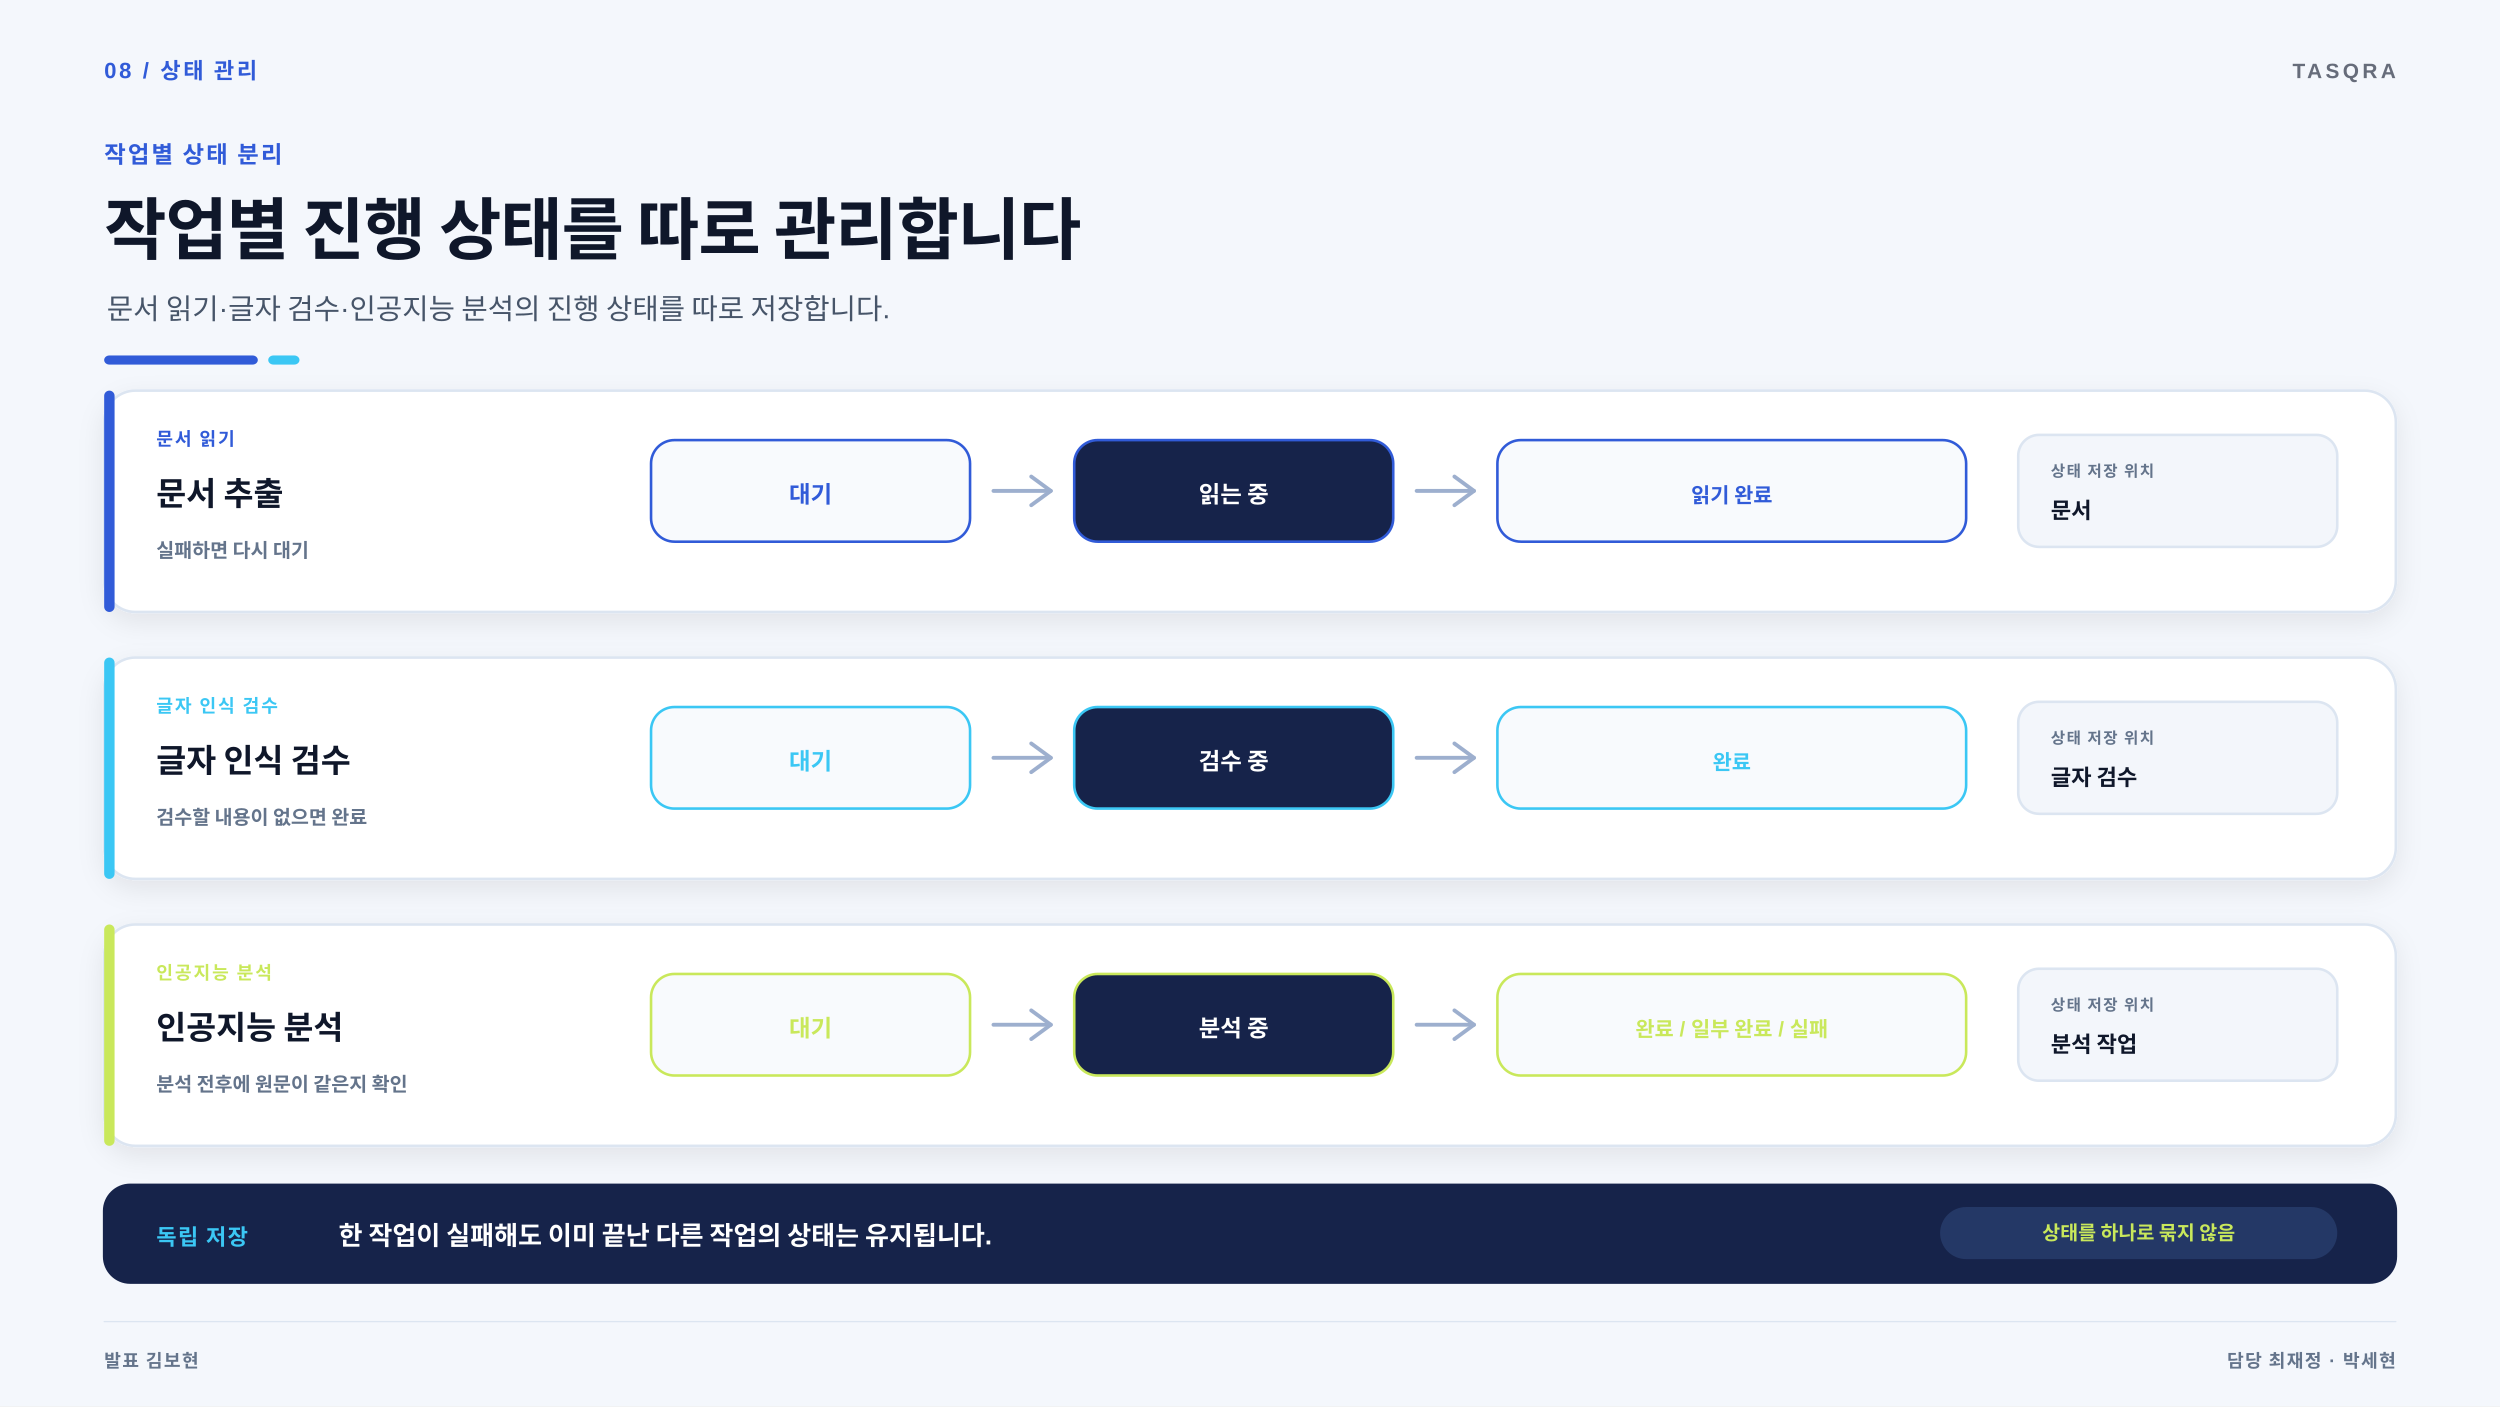
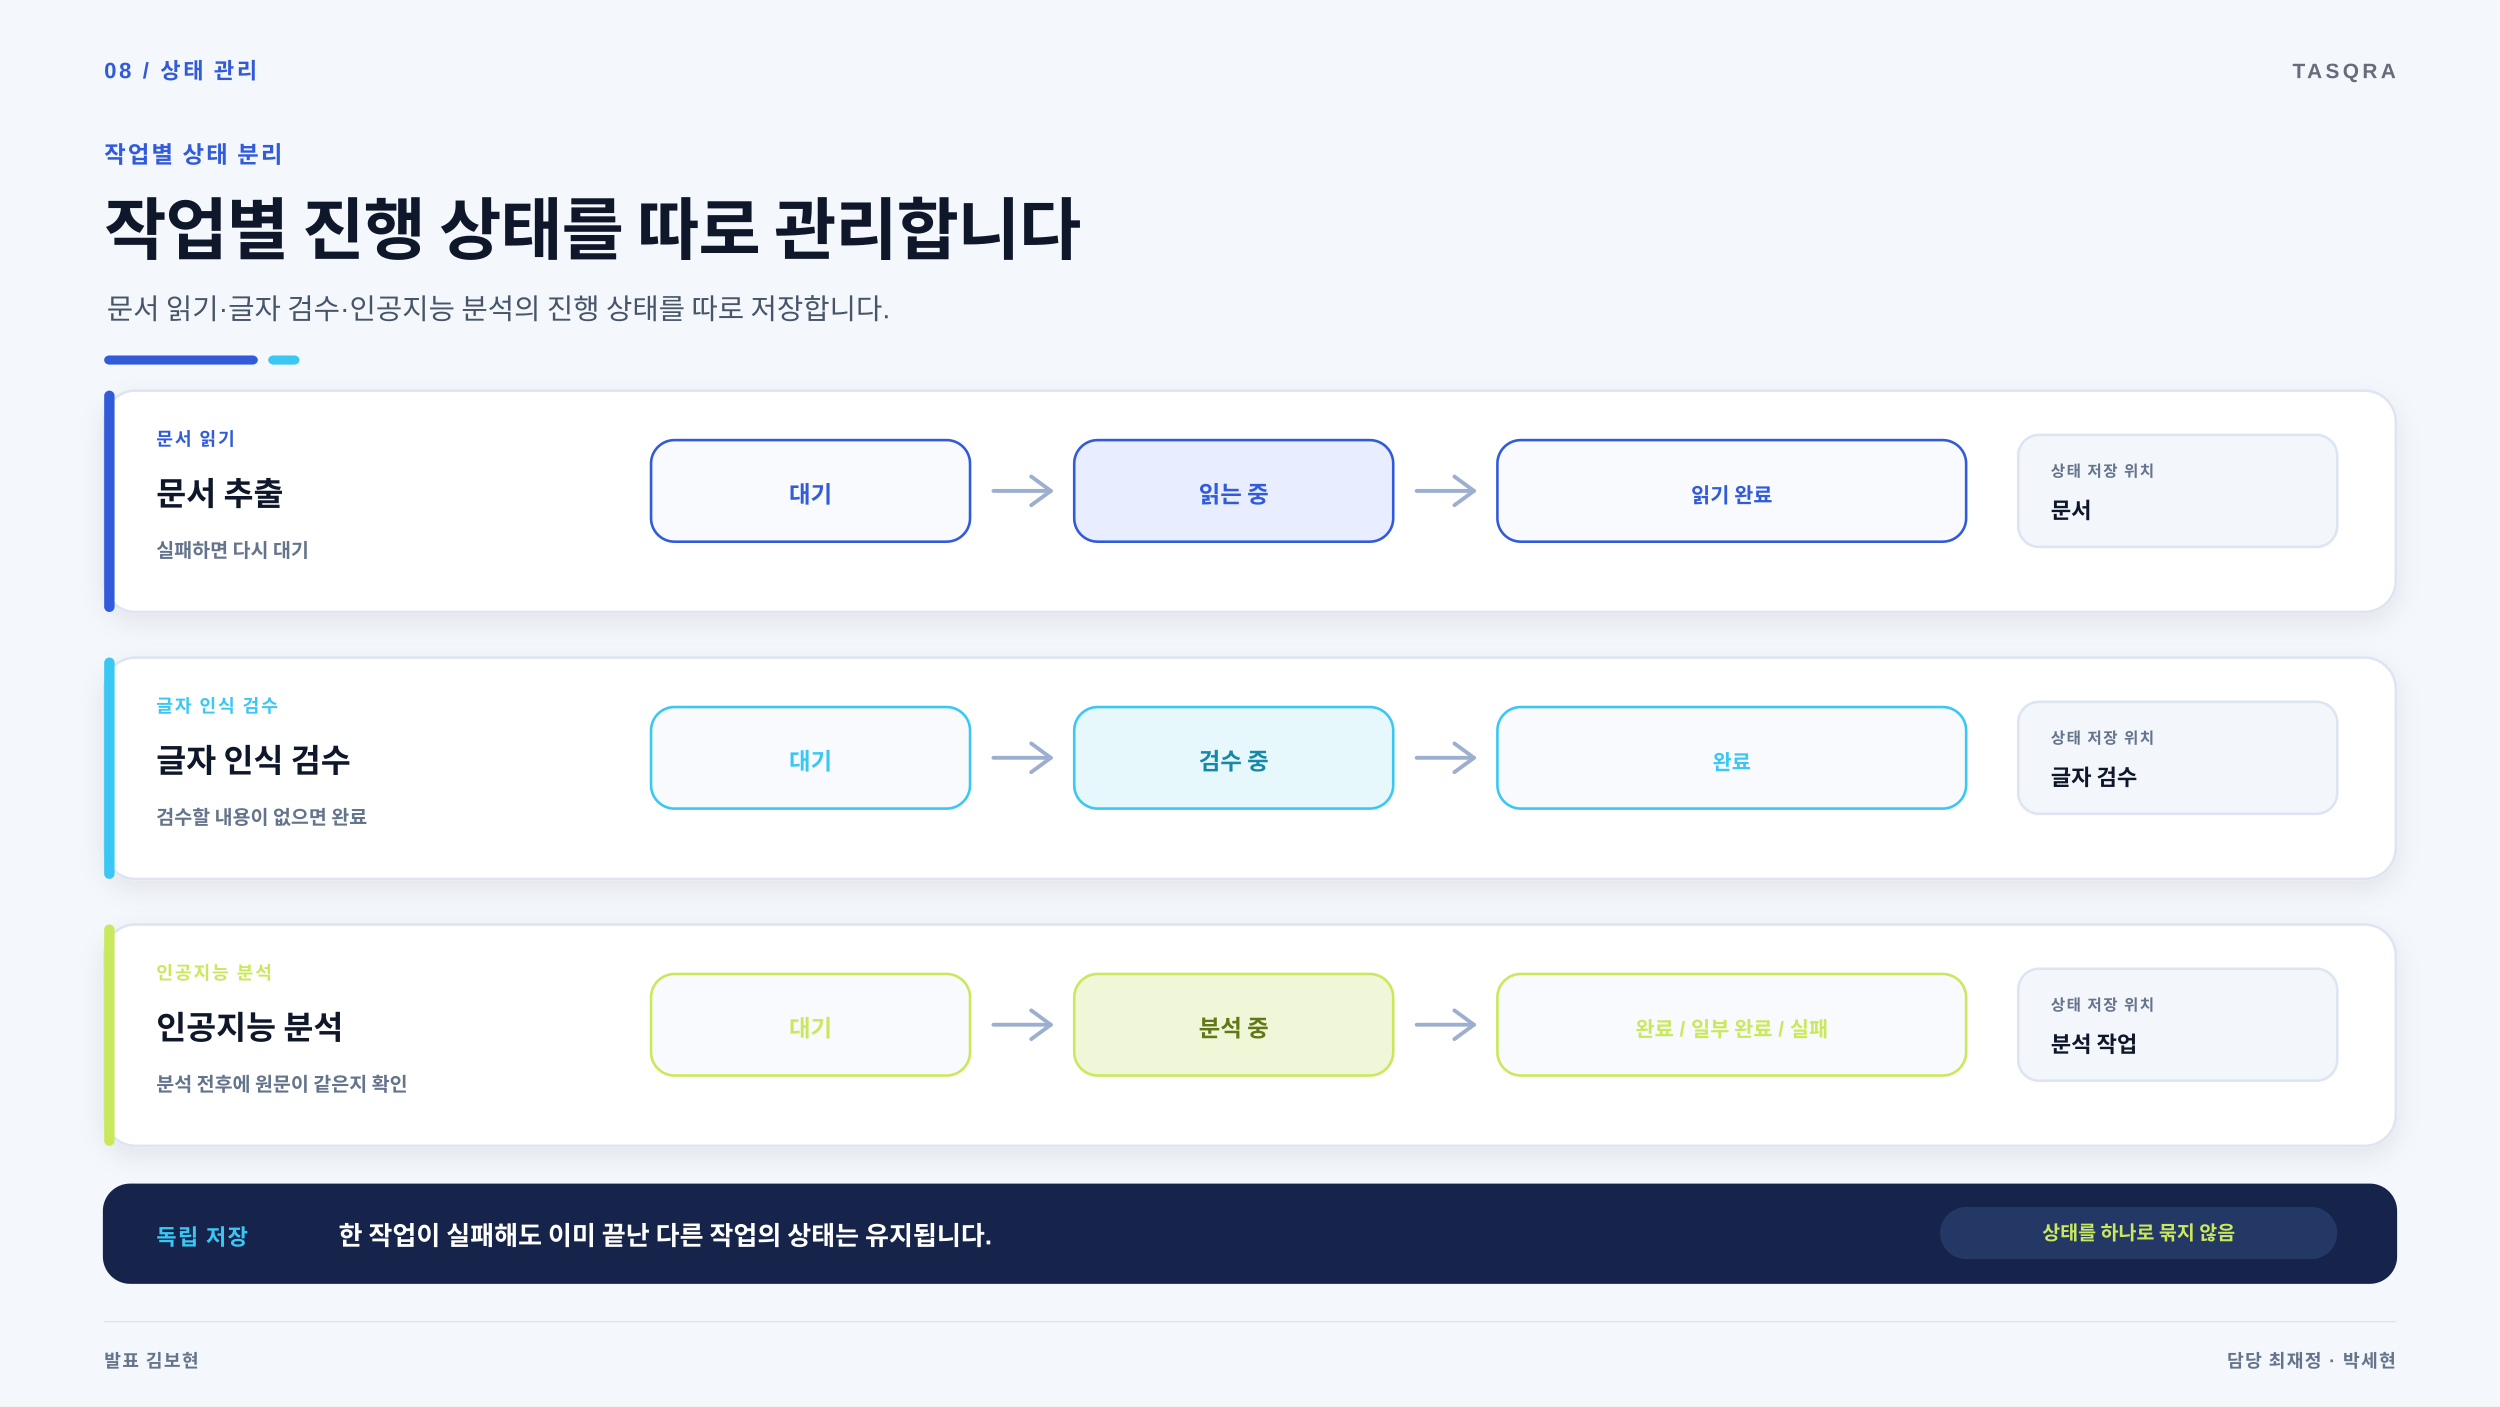
<svg xmlns="http://www.w3.org/2000/svg" width="1920" height="1080" viewBox="0 0 1920 1080">
  <defs>
    <style>@font-face{font-family:NotoKR;src:url("../../포트폴리오/NotoSansKR.ttf") format("truetype");} text{font-family:NotoKR,Arial,sans-serif;}</style>
    <filter id="shadow" x="-20%" y="-20%" width="140%" height="140%">
      <feDropShadow dx="0" dy="12" stdDeviation="16" flood-color="#0E162F" flood-opacity="0.11" />
    </filter>
    <filter id="softShadow" x="-20%" y="-20%" width="140%" height="140%">
      <feDropShadow dx="0" dy="7" stdDeviation="10" flood-color="#0E162F" flood-opacity="0.08" />
    </filter>
  </defs>
  <rect x="0" y="0" width="1920" height="1080" rx="0" fill="#F4F7FC" stroke="none" stroke-width="0" opacity="1" />
  <text x="80" y="60" font-family="NotoKR, Arial, sans-serif" font-size="17" font-weight="800" font-style="normal" fill="#315BD8" text-anchor="start" letter-spacing="2" opacity="1">08  /  상태 관리</text>
  <text x="1840" y="60" font-family="NotoKR, Arial, sans-serif" font-size="16" font-weight="800" font-style="normal" fill="#0F172A" text-anchor="end" letter-spacing="2.6" opacity="0.62">TASQRA</text>
  <line x1="80" y1="1015" x2="1840" y2="1015" stroke="#DCE5F1" stroke-width="1" stroke-linecap="round" opacity="1" />
  <text x="80" y="1050" font-family="NotoKR, Arial, sans-serif" font-size="14" font-weight="700" font-style="normal" fill="#64748B" text-anchor="start" letter-spacing="1" opacity="1">발표  김보현</text>
  <text x="1840" y="1050" font-family="NotoKR, Arial, sans-serif" font-size="14" font-weight="700" font-style="normal" fill="#64748B" text-anchor="end" letter-spacing="1" opacity="1">담당  최재정 · 박세현</text>
  <text x="80" y="125" font-family="NotoKR, Arial, sans-serif" font-size="18" font-weight="800" font-style="normal" fill="#315BD8" text-anchor="start" letter-spacing="1.6" opacity="1">작업별 상태 분리</text>
  <text x="80" y="195" font-family="NotoKR, Arial, sans-serif" font-size="52" font-weight="800" font-style="normal" fill="#0F172A" text-anchor="start" letter-spacing="-0.8" opacity="1">작업별 진행 상태를 따로 관리합니다</text>
  <text x="82" y="245" font-family="NotoKR, Arial, sans-serif" font-size="22" font-weight="500" font-style="normal" fill="#475569" text-anchor="start" letter-spacing="0" opacity="1">문서 읽기·글자 검수·인공지능 분석의 진행 상태를 따로 저장합니다.</text>
  <rect x="80" y="273" width="118" height="7" rx="4" fill="#315BD8" stroke="none" stroke-width="0" opacity="1" />
  <rect x="206" y="273" width="24" height="7" rx="4" fill="#3BC7F4" stroke="none" stroke-width="0" opacity="1" />
  <rect x="80" y="300" width="1760" height="170" rx="24" fill="#FFFFFF" stroke="#DCE5F1" stroke-width="2" opacity="1" filter="url(#softShadow)" />
  <rect x="80" y="300" width="8" height="170" rx="4" fill="#315BD8" stroke="none" stroke-width="0" opacity="1" />
  <text x="120" y="342" font-family="NotoKR, Arial, sans-serif" font-size="14" font-weight="800" font-style="normal" fill="#315BD8" text-anchor="start" letter-spacing="1.4" opacity="1">문서 읽기</text>
  <text x="120" y="388" font-family="NotoKR, Arial, sans-serif" font-size="25" font-weight="800" font-style="normal" fill="#0F172A" text-anchor="start" letter-spacing="0" opacity="1">문서 추출</text>
  <text x="120" y="428" font-family="NotoKR, Arial, sans-serif" font-size="15" font-weight="600" font-style="normal" fill="#64748B" text-anchor="start" letter-spacing="0" opacity="1">실패하면 다시 대기</text>
  <rect x="500" y="338" width="245" height="78" rx="18" fill="#F8FAFD" stroke="#315BD8" stroke-width="2" opacity="1" />
  <text x="622.5" y="386" font-family="NotoKR, Arial, sans-serif" font-size="18" font-weight="800" font-style="normal" fill="#315BD8" text-anchor="middle" letter-spacing="0" opacity="1">대기</text>
  <line x1="763" y1="377" x2="807" y2="377" stroke="#9DAFCE" stroke-width="3" stroke-linecap="round" opacity="1" />
  <path d="M 792 366 L 807 377 L 792 388" fill="none" stroke="#9DAFCE" stroke-width="3" stroke-linecap="round" stroke-linejoin="round" />
-   <rect x="825" y="338" width="245" height="78" rx="18" fill="#16234A" stroke="#315BD8" stroke-width="2" opacity="1" />
-   <text x="947.5" y="386" font-family="NotoKR, Arial, sans-serif" font-size="18" font-weight="800" font-style="normal" fill="#FFFFFF" text-anchor="middle" letter-spacing="0" opacity="1">읽는 중</text>
+   <rect x="825" y="338" width="245" height="78" rx="18" fill="#E8EEFF" stroke="#315BD8" stroke-width="2" opacity="1" />
+   <text x="947.5" y="386" font-family="NotoKR, Arial, sans-serif" font-size="18" font-weight="800" font-style="normal" fill="#315BD8" text-anchor="middle" letter-spacing="0" opacity="1">읽는 중</text>
  <line x1="1088" y1="377" x2="1132" y2="377" stroke="#9DAFCE" stroke-width="3" stroke-linecap="round" opacity="1" />
  <path d="M 1117 366 L 1132 377 L 1117 388" fill="none" stroke="#9DAFCE" stroke-width="3" stroke-linecap="round" stroke-linejoin="round" />
  <rect x="1150" y="338" width="360" height="78" rx="18" fill="#F8FAFD" stroke="#315BD8" stroke-width="2" opacity="1" />
  <text x="1330.0" y="386" font-family="NotoKR, Arial, sans-serif" font-size="16" font-weight="800" font-style="normal" fill="#315BD8" text-anchor="middle" letter-spacing="0" opacity="1">읽기 완료</text>
  <rect x="1550" y="334" width="245" height="86" rx="16" fill="#F3F6FB" stroke="#DCE5F1" stroke-width="2" opacity="1" />
  <text x="1575" y="366" font-family="NotoKR, Arial, sans-serif" font-size="12" font-weight="800" font-style="normal" fill="#64748B" text-anchor="start" letter-spacing="1.1" opacity="1">상태 저장 위치</text>
  <text x="1575" y="398" font-family="NotoKR, Arial, sans-serif" font-size="17" font-weight="700" font-style="normal" fill="#0F172A" text-anchor="start" letter-spacing="0" opacity="1">문서</text>
  <rect x="80" y="505" width="1760" height="170" rx="24" fill="#FFFFFF" stroke="#DCE5F1" stroke-width="2" opacity="1" filter="url(#softShadow)" />
  <rect x="80" y="505" width="8" height="170" rx="4" fill="#3BC7F4" stroke="none" stroke-width="0" opacity="1" />
  <text x="120" y="547" font-family="NotoKR, Arial, sans-serif" font-size="14" font-weight="800" font-style="normal" fill="#3BC7F4" text-anchor="start" letter-spacing="1.4" opacity="1">글자 인식 검수</text>
  <text x="120" y="593" font-family="NotoKR, Arial, sans-serif" font-size="25" font-weight="800" font-style="normal" fill="#0F172A" text-anchor="start" letter-spacing="0" opacity="1">글자 인식 검수</text>
  <text x="120" y="633" font-family="NotoKR, Arial, sans-serif" font-size="15" font-weight="600" font-style="normal" fill="#64748B" text-anchor="start" letter-spacing="0" opacity="1">검수할 내용이 없으면 완료</text>
  <rect x="500" y="543" width="245" height="78" rx="18" fill="#F8FAFD" stroke="#3BC7F4" stroke-width="2" opacity="1" />
  <text x="622.5" y="591" font-family="NotoKR, Arial, sans-serif" font-size="18" font-weight="800" font-style="normal" fill="#3BC7F4" text-anchor="middle" letter-spacing="0" opacity="1">대기</text>
  <line x1="763" y1="582" x2="807" y2="582" stroke="#9DAFCE" stroke-width="3" stroke-linecap="round" opacity="1" />
  <path d="M 792 571 L 807 582 L 792 593" fill="none" stroke="#9DAFCE" stroke-width="3" stroke-linecap="round" stroke-linejoin="round" />
-   <rect x="825" y="543" width="245" height="78" rx="18" fill="#16234A" stroke="#3BC7F4" stroke-width="2" opacity="1" />
-   <text x="947.5" y="591" font-family="NotoKR, Arial, sans-serif" font-size="18" font-weight="800" font-style="normal" fill="#FFFFFF" text-anchor="middle" letter-spacing="0" opacity="1">검수 중</text>
+   <rect x="825" y="543" width="245" height="78" rx="18" fill="#E6F8FC" stroke="#3BC7F4" stroke-width="2" opacity="1" />
+   <text x="947.5" y="591" font-family="NotoKR, Arial, sans-serif" font-size="18" font-weight="800" font-style="normal" fill="#1689A8" text-anchor="middle" letter-spacing="0" opacity="1">검수 중</text>
  <line x1="1088" y1="582" x2="1132" y2="582" stroke="#9DAFCE" stroke-width="3" stroke-linecap="round" opacity="1" />
  <path d="M 1117 571 L 1132 582 L 1117 593" fill="none" stroke="#9DAFCE" stroke-width="3" stroke-linecap="round" stroke-linejoin="round" />
  <rect x="1150" y="543" width="360" height="78" rx="18" fill="#F8FAFD" stroke="#3BC7F4" stroke-width="2" opacity="1" />
  <text x="1330.0" y="591" font-family="NotoKR, Arial, sans-serif" font-size="16" font-weight="800" font-style="normal" fill="#3BC7F4" text-anchor="middle" letter-spacing="0" opacity="1">완료</text>
  <rect x="1550" y="539" width="245" height="86" rx="16" fill="#F3F6FB" stroke="#DCE5F1" stroke-width="2" opacity="1" />
  <text x="1575" y="571" font-family="NotoKR, Arial, sans-serif" font-size="12" font-weight="800" font-style="normal" fill="#64748B" text-anchor="start" letter-spacing="1.1" opacity="1">상태 저장 위치</text>
  <text x="1575" y="603" font-family="NotoKR, Arial, sans-serif" font-size="17" font-weight="700" font-style="normal" fill="#0F172A" text-anchor="start" letter-spacing="0" opacity="1">글자 검수</text>
  <rect x="80" y="710" width="1760" height="170" rx="24" fill="#FFFFFF" stroke="#DCE5F1" stroke-width="2" opacity="1" filter="url(#softShadow)" />
  <rect x="80" y="710" width="8" height="170" rx="4" fill="#C9E85B" stroke="none" stroke-width="0" opacity="1" />
  <text x="120" y="752" font-family="NotoKR, Arial, sans-serif" font-size="14" font-weight="800" font-style="normal" fill="#C9E85B" text-anchor="start" letter-spacing="1.4" opacity="1">인공지능 분석</text>
  <text x="120" y="798" font-family="NotoKR, Arial, sans-serif" font-size="25" font-weight="800" font-style="normal" fill="#0F172A" text-anchor="start" letter-spacing="0" opacity="1">인공지능 분석</text>
  <text x="120" y="838" font-family="NotoKR, Arial, sans-serif" font-size="15" font-weight="600" font-style="normal" fill="#64748B" text-anchor="start" letter-spacing="0" opacity="1">분석 전후에 원문이 같은지 확인</text>
  <rect x="500" y="748" width="245" height="78" rx="18" fill="#F8FAFD" stroke="#C9E85B" stroke-width="2" opacity="1" />
  <text x="622.5" y="796" font-family="NotoKR, Arial, sans-serif" font-size="18" font-weight="800" font-style="normal" fill="#C9E85B" text-anchor="middle" letter-spacing="0" opacity="1">대기</text>
  <line x1="763" y1="787" x2="807" y2="787" stroke="#9DAFCE" stroke-width="3" stroke-linecap="round" opacity="1" />
  <path d="M 792 776 L 807 787 L 792 798" fill="none" stroke="#9DAFCE" stroke-width="3" stroke-linecap="round" stroke-linejoin="round" />
-   <rect x="825" y="748" width="245" height="78" rx="18" fill="#16234A" stroke="#C9E85B" stroke-width="2" opacity="1" />
-   <text x="947.5" y="796" font-family="NotoKR, Arial, sans-serif" font-size="18" font-weight="800" font-style="normal" fill="#FFFFFF" text-anchor="middle" letter-spacing="0" opacity="1">분석 중</text>
+   <rect x="825" y="748" width="245" height="78" rx="18" fill="#F0F6D8" stroke="#C9E85B" stroke-width="2" opacity="1" />
+   <text x="947.5" y="796" font-family="NotoKR, Arial, sans-serif" font-size="18" font-weight="800" font-style="normal" fill="#607816" text-anchor="middle" letter-spacing="0" opacity="1">분석 중</text>
  <line x1="1088" y1="787" x2="1132" y2="787" stroke="#9DAFCE" stroke-width="3" stroke-linecap="round" opacity="1" />
  <path d="M 1117 776 L 1132 787 L 1117 798" fill="none" stroke="#9DAFCE" stroke-width="3" stroke-linecap="round" stroke-linejoin="round" />
  <rect x="1150" y="748" width="360" height="78" rx="18" fill="#F8FAFD" stroke="#C9E85B" stroke-width="2" opacity="1" />
  <text x="1330.0" y="796" font-family="NotoKR, Arial, sans-serif" font-size="16" font-weight="800" font-style="normal" fill="#C9E85B" text-anchor="middle" letter-spacing="0" opacity="1">완료 / 일부 완료 / 실패</text>
  <rect x="1550" y="744" width="245" height="86" rx="16" fill="#F3F6FB" stroke="#DCE5F1" stroke-width="2" opacity="1" />
  <text x="1575" y="776" font-family="NotoKR, Arial, sans-serif" font-size="12" font-weight="800" font-style="normal" fill="#64748B" text-anchor="start" letter-spacing="1.1" opacity="1">상태 저장 위치</text>
  <text x="1575" y="808" font-family="NotoKR, Arial, sans-serif" font-size="17" font-weight="700" font-style="normal" fill="#0F172A" text-anchor="start" letter-spacing="0" opacity="1">분석 작업</text>
  <rect x="80" y="910" width="1760" height="75" rx="20" fill="#16234A" stroke="#16234A" stroke-width="2" opacity="1" />
  <text x="120" y="956" font-family="NotoKR, Arial, sans-serif" font-size="17" font-weight="800" font-style="normal" fill="#3BC7F4" text-anchor="start" letter-spacing="1.0" opacity="1">독립 저장</text>
  <text x="260" y="956" font-family="NotoKR, Arial, sans-serif" font-size="20" font-weight="700" font-style="normal" fill="#FFFFFF" text-anchor="start" letter-spacing="0" opacity="1">한 작업이 실패해도 이미 끝난 다른 작업의 상태는 유지됩니다.</text>
  <rect x="1490" y="927" width="305" height="40" rx="20.0" fill="#243866" stroke="none" stroke-width="0" opacity="1" />
  <text x="1642.5" y="952.1" font-family="NotoKR, Arial, sans-serif" font-size="15" font-weight="700" font-style="normal" fill="#C9E85B" text-anchor="middle" letter-spacing="0" opacity="1">상태를 하나로 묶지 않음</text>
</svg>
